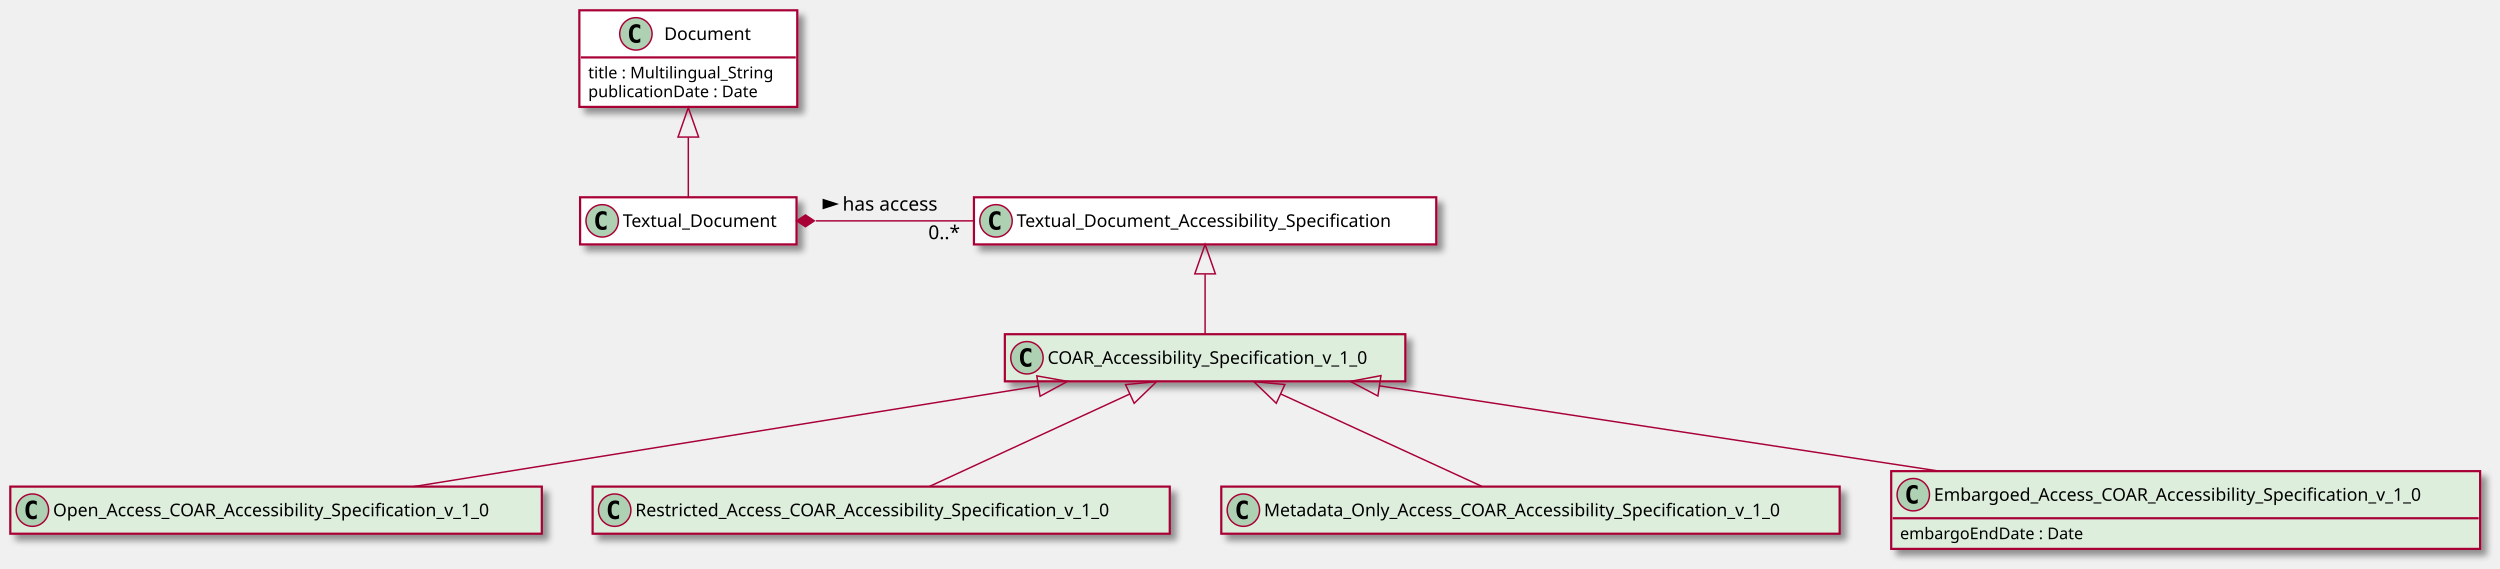
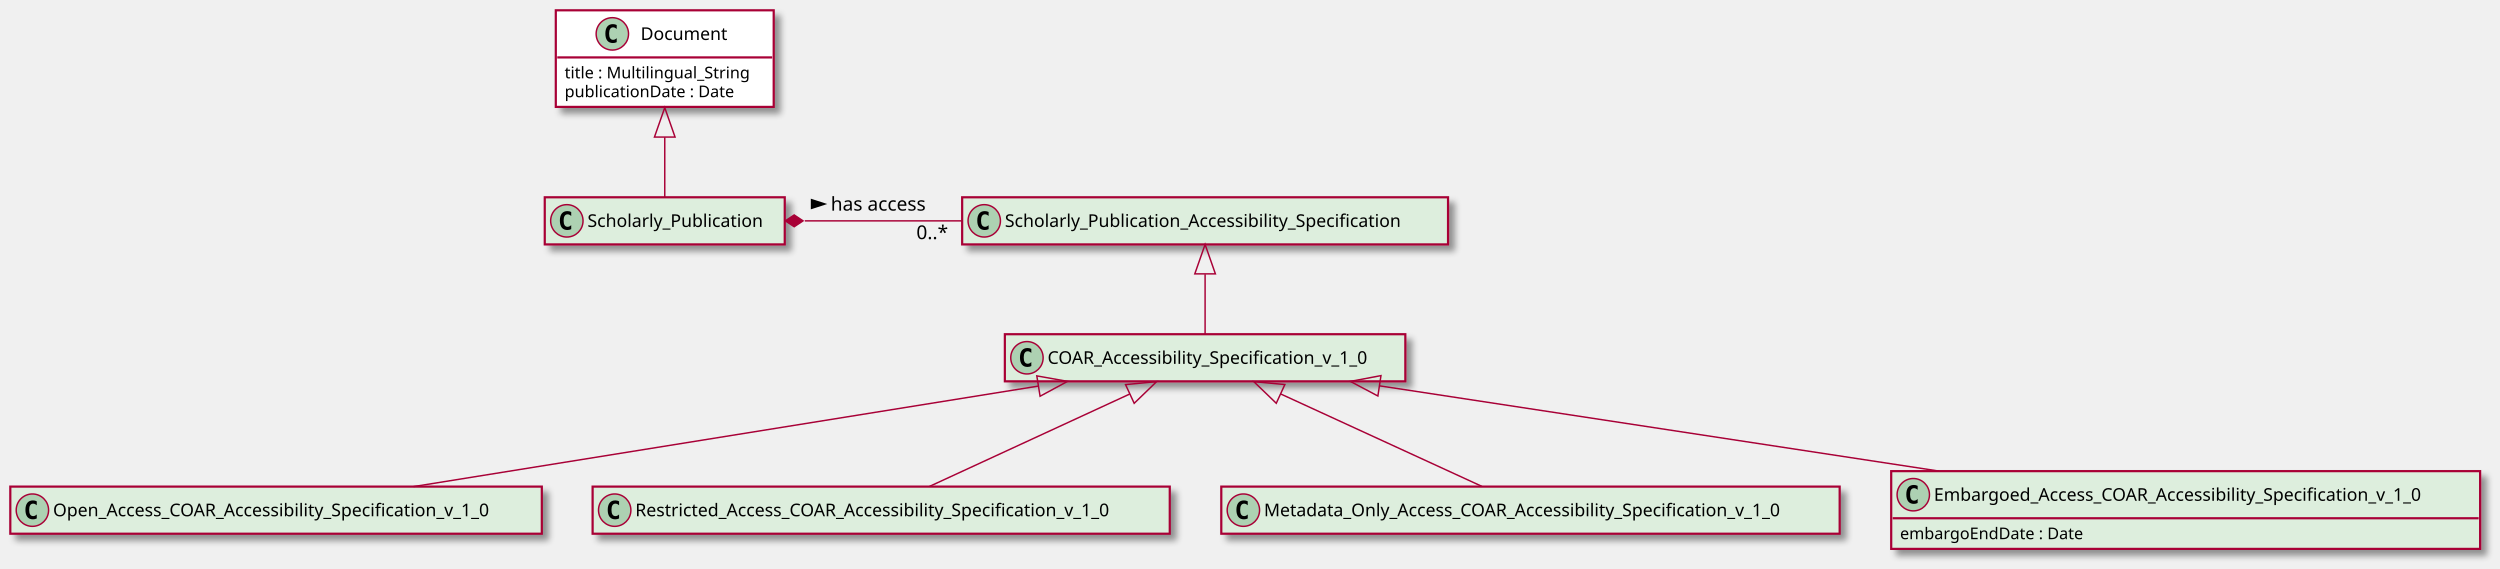
<svg xmlns="http://www.w3.org/2000/svg" contentScriptType="application/ecmascript" contentStyleType="text/css" height="386px" preserveAspectRatio="none" style="width:1698px;height:386px;background:#FFFFFF;" version="1.1" viewBox="0 0 1698 386" width="1698px" zoomAndPan="magnify">
  <defs>
-     <filter height="300%" id="f1cgyxi3r7yu7r" width="300%" x="-1" y="-1">
+     <filter height="300%" id="f1mv910iv9qtml" width="300%" x="-1" y="-1">
      <feGaussianBlur result="blurOut" stdDeviation="2.0" />
      <feColorMatrix in="blurOut" result="blurOut2" type="matrix" values="0 0 0 0 0 0 0 0 0 0 0 0 0 0 0 0 0 0 .4 0" />
      <feOffset dx="4.0" dy="4.0" in="blurOut2" result="blurOut3" />
      <feBlend in="SourceGraphic" in2="blurOut3" mode="normal" />
    </filter>
  </defs>
  <g>
-     <rect codeLine="299" fill="#FFFFFF" filter="url(#f1cgyxi3r7yu7r)" height="65.609" id="Document" style="stroke:#A80036;stroke-width:1.5;" width="148" x="393.5" y="7" />
-     <ellipse cx="431.9" cy="23" fill="#ADD1B2" rx="11" ry="11" style="stroke:#A80036;stroke-width:1.0;" />
-     <path d="M434.869,28.641 Q434.291,28.938 433.65,29.078 Q433.009,29.234 432.306,29.234 Q429.806,29.234 428.478,27.594 Q427.166,25.938 427.166,22.812 Q427.166,19.688 428.478,18.031 Q429.806,16.375 432.306,16.375 Q433.009,16.375 433.65,16.531 Q434.306,16.688 434.869,16.984 L434.869,19.703 Q434.244,19.125 433.65,18.859 Q433.056,18.578 432.431,18.578 Q431.087,18.578 430.4,19.656 Q429.712,20.719 429.712,22.812 Q429.712,24.906 430.4,25.984 Q431.087,27.047 432.431,27.047 Q433.056,27.047 433.65,26.781 Q434.244,26.5 434.869,25.922 L434.869,28.641 Z " fill="#000000" />
-     <text fill="#000000" font-family="sans-serif" font-size="12" lengthAdjust="spacing" textLength="64" x="451.1" y="27.154">Document</text>
-     <line style="stroke:#A80036;stroke-width:1.5;" x1="394.5" x2="540.5" y1="39" y2="39" />
-     <text fill="#000000" font-family="sans-serif" font-size="11" lengthAdjust="spacing" textLength="136" x="399.5" y="53.21">title : Multilingual_String</text>
-     <text fill="#000000" font-family="sans-serif" font-size="11" lengthAdjust="spacing" textLength="125" x="399.5" y="66.015">publicationDate : Date</text>
-     <rect codeLine="306" fill="#FFFFFF" filter="url(#f1cgyxi3r7yu7r)" height="32" id="Textual_Document" style="stroke:#A80036;stroke-width:1.5;" width="147" x="394" y="134" />
-     <ellipse cx="409" cy="150" fill="#ADD1B2" rx="11" ry="11" style="stroke:#A80036;stroke-width:1.0;" />
-     <path d="M411.969,155.641 Q411.391,155.938 410.75,156.078 Q410.109,156.234 409.406,156.234 Q406.906,156.234 405.578,154.594 Q404.266,152.938 404.266,149.812 Q404.266,146.688 405.578,145.031 Q406.906,143.375 409.406,143.375 Q410.109,143.375 410.75,143.531 Q411.406,143.688 411.969,143.984 L411.969,146.703 Q411.344,146.125 410.75,145.859 Q410.156,145.578 409.531,145.578 Q408.188,145.578 407.5,146.656 Q406.812,147.719 406.812,149.812 Q406.812,151.906 407.5,152.984 Q408.188,154.047 409.531,154.047 Q410.156,154.047 410.75,153.781 Q411.344,153.5 411.969,152.922 L411.969,155.641 Z " fill="#000000" />
-     <text fill="#000000" font-family="sans-serif" font-size="12" lengthAdjust="spacing" textLength="115" x="423" y="154.154">Textual_Document</text>
-     <rect codeLine="383" fill="#FFFFFF" filter="url(#f1cgyxi3r7yu7r)" height="32" id="Textual_Document_Accessibility_Specification" style="stroke:#A80036;stroke-width:1.5;" width="314" x="661.5" y="134" />
-     <ellipse cx="676.5" cy="150" fill="#ADD1B2" rx="11" ry="11" style="stroke:#A80036;stroke-width:1.0;" />
-     <path d="M679.469,155.641 Q678.891,155.938 678.25,156.078 Q677.609,156.234 676.906,156.234 Q674.406,156.234 673.078,154.594 Q671.766,152.938 671.766,149.812 Q671.766,146.688 673.078,145.031 Q674.406,143.375 676.906,143.375 Q677.609,143.375 678.25,143.531 Q678.906,143.688 679.469,143.984 L679.469,146.703 Q678.844,146.125 678.25,145.859 Q677.656,145.578 677.031,145.578 Q675.688,145.578 675,146.656 Q674.312,147.719 674.312,149.812 Q674.312,151.906 675,152.984 Q675.688,154.047 677.031,154.047 Q677.656,154.047 678.25,153.781 Q678.844,153.5 679.469,152.922 L679.469,155.641 Z " fill="#000000" />
-     <text fill="#000000" font-family="sans-serif" font-size="12" lengthAdjust="spacing" textLength="282" x="690.5" y="154.154">Textual_Document_Accessibility_Specification</text>
-     <rect codeLine="5" fill="#DDEEDD" filter="url(#f1cgyxi3r7yu7r)" height="32" id="COAR_Accessibility_Specification_v_1_0" style="stroke:#A80036;stroke-width:1.5;" width="272" x="682.5" y="227" />
+     <rect codeLine="312" fill="#FFFFFF" filter="url(#f1mv910iv9qtml)" height="65.609" id="Document" style="stroke:#A80036;stroke-width:1.5;" width="148" x="377.5" y="7" />
+     <ellipse cx="415.9" cy="23" fill="#ADD1B2" rx="11" ry="11" style="stroke:#A80036;stroke-width:1.0;" />
+     <path d="M418.869,28.641 Q418.291,28.938 417.65,29.078 Q417.009,29.234 416.306,29.234 Q413.806,29.234 412.478,27.594 Q411.166,25.938 411.166,22.812 Q411.166,19.688 412.478,18.031 Q413.806,16.375 416.306,16.375 Q417.009,16.375 417.65,16.531 Q418.306,16.688 418.869,16.984 L418.869,19.703 Q418.244,19.125 417.65,18.859 Q417.056,18.578 416.431,18.578 Q415.087,18.578 414.4,19.656 Q413.712,20.719 413.712,22.812 Q413.712,24.906 414.4,25.984 Q415.087,27.047 416.431,27.047 Q417.056,27.047 417.65,26.781 Q418.244,26.5 418.869,25.922 L418.869,28.641 Z " fill="#000000" />
+     <text fill="#000000" font-family="sans-serif" font-size="12" lengthAdjust="spacing" textLength="64" x="435.1" y="27.154">Document</text>
+     <line style="stroke:#A80036;stroke-width:1.5;" x1="378.5" x2="524.5" y1="39" y2="39" />
+     <text fill="#000000" font-family="sans-serif" font-size="11" lengthAdjust="spacing" textLength="136" x="383.5" y="53.21">title : Multilingual_String</text>
+     <text fill="#000000" font-family="sans-serif" font-size="11" lengthAdjust="spacing" textLength="125" x="383.5" y="66.015">publicationDate : Date</text>
+     <rect codeLine="5" fill="#DDEEDD" filter="url(#f1mv910iv9qtml)" height="32" id="Scholarly_Publication" style="stroke:#A80036;stroke-width:1.5;" width="163" x="370" y="134" />
+     <ellipse cx="385" cy="150" fill="#ADD1B2" rx="11" ry="11" style="stroke:#A80036;stroke-width:1.0;" />
+     <path d="M387.969,155.641 Q387.391,155.938 386.75,156.078 Q386.109,156.234 385.406,156.234 Q382.906,156.234 381.578,154.594 Q380.266,152.938 380.266,149.812 Q380.266,146.688 381.578,145.031 Q382.906,143.375 385.406,143.375 Q386.109,143.375 386.75,143.531 Q387.406,143.688 387.969,143.984 L387.969,146.703 Q387.344,146.125 386.75,145.859 Q386.156,145.578 385.531,145.578 Q384.188,145.578 383.5,146.656 Q382.812,147.719 382.812,149.812 Q382.812,151.906 383.5,152.984 Q384.188,154.047 385.531,154.047 Q386.156,154.047 386.75,153.781 Q387.344,153.5 387.969,152.922 L387.969,155.641 Z " fill="#000000" />
+     <text fill="#000000" font-family="sans-serif" font-size="12" lengthAdjust="spacing" textLength="131" x="399" y="154.154">Scholarly_Publication</text>
+     <rect codeLine="14" fill="#DDEEDD" filter="url(#f1mv910iv9qtml)" height="32" id="Scholarly_Publication_Accessibility_Specification" style="stroke:#A80036;stroke-width:1.5;" width="330" x="653.5" y="134" />
+     <ellipse cx="668.5" cy="150" fill="#ADD1B2" rx="11" ry="11" style="stroke:#A80036;stroke-width:1.0;" />
+     <path d="M671.469,155.641 Q670.891,155.938 670.25,156.078 Q669.609,156.234 668.906,156.234 Q666.406,156.234 665.078,154.594 Q663.766,152.938 663.766,149.812 Q663.766,146.688 665.078,145.031 Q666.406,143.375 668.906,143.375 Q669.609,143.375 670.25,143.531 Q670.906,143.688 671.469,143.984 L671.469,146.703 Q670.844,146.125 670.25,145.859 Q669.656,145.578 669.031,145.578 Q667.688,145.578 667,146.656 Q666.312,147.719 666.312,149.812 Q666.312,151.906 667,152.984 Q667.688,154.047 669.031,154.047 Q669.656,154.047 670.25,153.781 Q670.844,153.5 671.469,152.922 L671.469,155.641 Z " fill="#000000" />
+     <text fill="#000000" font-family="sans-serif" font-size="12" lengthAdjust="spacing" textLength="298" x="682.5" y="154.154">Scholarly_Publication_Accessibility_Specification</text>
+     <rect codeLine="45" fill="#DDEEDD" filter="url(#f1mv910iv9qtml)" height="32" id="COAR_Accessibility_Specification_v_1_0" style="stroke:#A80036;stroke-width:1.5;" width="272" x="682.5" y="227" />
    <ellipse cx="697.5" cy="243" fill="#ADD1B2" rx="11" ry="11" style="stroke:#A80036;stroke-width:1.0;" />
    <path d="M700.469,248.641 Q699.891,248.938 699.25,249.078 Q698.609,249.234 697.906,249.234 Q695.406,249.234 694.078,247.594 Q692.766,245.938 692.766,242.812 Q692.766,239.688 694.078,238.031 Q695.406,236.375 697.906,236.375 Q698.609,236.375 699.25,236.531 Q699.906,236.688 700.469,236.984 L700.469,239.703 Q699.844,239.125 699.25,238.859 Q698.656,238.578 698.031,238.578 Q696.688,238.578 696,239.656 Q695.312,240.719 695.312,242.812 Q695.312,244.906 696,245.984 Q696.688,247.047 698.031,247.047 Q698.656,247.047 699.25,246.781 Q699.844,246.5 700.469,245.922 L700.469,248.641 Z " fill="#000000" />
    <text fill="#000000" font-family="sans-serif" font-size="12" lengthAdjust="spacing" textLength="240" x="711.5" y="247.154">COAR_Accessibility_Specification_v_1_0</text>
-     <rect codeLine="7" fill="#DDEEDD" filter="url(#f1cgyxi3r7yu7r)" height="32" id="Open_Access_COAR_Accessibility_Specification_v_1_0" style="stroke:#A80036;stroke-width:1.5;" width="361" x="7" y="330.5" />
+     <rect codeLine="47" fill="#DDEEDD" filter="url(#f1mv910iv9qtml)" height="32" id="Open_Access_COAR_Accessibility_Specification_v_1_0" style="stroke:#A80036;stroke-width:1.5;" width="361" x="7" y="330.5" />
    <ellipse cx="22" cy="346.5" fill="#ADD1B2" rx="11" ry="11" style="stroke:#A80036;stroke-width:1.0;" />
    <path d="M24.969,352.141 Q24.391,352.438 23.75,352.578 Q23.109,352.734 22.406,352.734 Q19.906,352.734 18.578,351.094 Q17.266,349.438 17.266,346.312 Q17.266,343.188 18.578,341.531 Q19.906,339.875 22.406,339.875 Q23.109,339.875 23.75,340.031 Q24.406,340.188 24.969,340.484 L24.969,343.203 Q24.344,342.625 23.75,342.359 Q23.156,342.078 22.531,342.078 Q21.188,342.078 20.5,343.156 Q19.812,344.219 19.812,346.312 Q19.812,348.406 20.5,349.484 Q21.188,350.547 22.531,350.547 Q23.156,350.547 23.75,350.281 Q24.344,350 24.969,349.422 L24.969,352.141 Z " fill="#000000" />
    <text fill="#000000" font-family="sans-serif" font-size="12" lengthAdjust="spacing" textLength="329" x="36" y="350.654">Open_Access_COAR_Accessibility_Specification_v_1_0</text>
-     <rect codeLine="9" fill="#DDEEDD" filter="url(#f1cgyxi3r7yu7r)" height="32" id="Restricted_Access_COAR_Accessibility_Specification_v_1_0" style="stroke:#A80036;stroke-width:1.5;" width="392" x="402.5" y="330.5" />
+     <rect codeLine="49" fill="#DDEEDD" filter="url(#f1mv910iv9qtml)" height="32" id="Restricted_Access_COAR_Accessibility_Specification_v_1_0" style="stroke:#A80036;stroke-width:1.5;" width="392" x="402.5" y="330.5" />
    <ellipse cx="417.5" cy="346.5" fill="#ADD1B2" rx="11" ry="11" style="stroke:#A80036;stroke-width:1.0;" />
    <path d="M420.469,352.141 Q419.891,352.438 419.25,352.578 Q418.609,352.734 417.906,352.734 Q415.406,352.734 414.078,351.094 Q412.766,349.438 412.766,346.312 Q412.766,343.188 414.078,341.531 Q415.406,339.875 417.906,339.875 Q418.609,339.875 419.25,340.031 Q419.906,340.188 420.469,340.484 L420.469,343.203 Q419.844,342.625 419.25,342.359 Q418.656,342.078 418.031,342.078 Q416.688,342.078 416,343.156 Q415.312,344.219 415.312,346.312 Q415.312,348.406 416,349.484 Q416.688,350.547 418.031,350.547 Q418.656,350.547 419.25,350.281 Q419.844,350 420.469,349.422 L420.469,352.141 Z " fill="#000000" />
    <text fill="#000000" font-family="sans-serif" font-size="12" lengthAdjust="spacing" textLength="360" x="431.5" y="350.654">Restricted_Access_COAR_Accessibility_Specification_v_1_0</text>
-     <rect codeLine="11" fill="#DDEEDD" filter="url(#f1cgyxi3r7yu7r)" height="32" id="Metadata_Only_Access_COAR_Accessibility_Specification_v_1_0" style="stroke:#A80036;stroke-width:1.5;" width="420" x="829.5" y="330.5" />
+     <rect codeLine="51" fill="#DDEEDD" filter="url(#f1mv910iv9qtml)" height="32" id="Metadata_Only_Access_COAR_Accessibility_Specification_v_1_0" style="stroke:#A80036;stroke-width:1.5;" width="420" x="829.5" y="330.5" />
    <ellipse cx="844.5" cy="346.5" fill="#ADD1B2" rx="11" ry="11" style="stroke:#A80036;stroke-width:1.0;" />
    <path d="M847.469,352.141 Q846.891,352.438 846.25,352.578 Q845.609,352.734 844.906,352.734 Q842.406,352.734 841.078,351.094 Q839.766,349.438 839.766,346.312 Q839.766,343.188 841.078,341.531 Q842.406,339.875 844.906,339.875 Q845.609,339.875 846.25,340.031 Q846.906,340.188 847.469,340.484 L847.469,343.203 Q846.844,342.625 846.25,342.359 Q845.656,342.078 845.031,342.078 Q843.688,342.078 843,343.156 Q842.312,344.219 842.312,346.312 Q842.312,348.406 843,349.484 Q843.688,350.547 845.031,350.547 Q845.656,350.547 846.25,350.281 Q846.844,350 847.469,349.422 L847.469,352.141 Z " fill="#000000" />
    <text fill="#000000" font-family="sans-serif" font-size="12" lengthAdjust="spacing" textLength="388" x="858.5" y="350.654">Metadata_Only_Access_COAR_Accessibility_Specification_v_1_0</text>
-     <rect codeLine="13" fill="#DDEEDD" filter="url(#f1cgyxi3r7yu7r)" height="52.805" id="Embargoed_Access_COAR_Accessibility_Specification_v_1_0" style="stroke:#A80036;stroke-width:1.5;" width="400" x="1284.5" y="320" />
+     <rect codeLine="53" fill="#DDEEDD" filter="url(#f1mv910iv9qtml)" height="52.805" id="Embargoed_Access_COAR_Accessibility_Specification_v_1_0" style="stroke:#A80036;stroke-width:1.5;" width="400" x="1284.5" y="320" />
    <ellipse cx="1299.5" cy="336" fill="#ADD1B2" rx="11" ry="11" style="stroke:#A80036;stroke-width:1.0;" />
    <path d="M1302.469,341.641 Q1301.891,341.938 1301.25,342.078 Q1300.609,342.234 1299.906,342.234 Q1297.406,342.234 1296.078,340.594 Q1294.766,338.938 1294.766,335.812 Q1294.766,332.688 1296.078,331.031 Q1297.406,329.375 1299.906,329.375 Q1300.609,329.375 1301.25,329.531 Q1301.906,329.688 1302.469,329.984 L1302.469,332.703 Q1301.844,332.125 1301.25,331.859 Q1300.656,331.578 1300.031,331.578 Q1298.688,331.578 1298,332.656 Q1297.312,333.719 1297.312,335.812 Q1297.312,337.906 1298,338.984 Q1298.688,340.047 1300.031,340.047 Q1300.656,340.047 1301.25,339.781 Q1301.844,339.5 1302.469,338.922 L1302.469,341.641 Z " fill="#000000" />
    <text fill="#000000" font-family="sans-serif" font-size="12" lengthAdjust="spacing" textLength="368" x="1313.5" y="340.154">Embargoed_Access_COAR_Accessibility_Specification_v_1_0</text>
    <line style="stroke:#A80036;stroke-width:1.5;" x1="1285.5" x2="1683.5" y1="352" y2="352" />
    <text fill="#000000" font-family="sans-serif" font-size="11" lengthAdjust="spacing" textLength="136" x="1290.5" y="366.21">embargoEndDate : Date</text>
-     <path codeLine="311" d="M467.5,93.25 C467.5,108.16 467.5,123.25 467.5,133.97 " fill="none" id="Document-backto-Textual_Document" style="stroke:#A80036;stroke-width:1.0;" />
-     <polygon fill="none" points="460.5,93.11,467.5,73.11,474.5,93.11,460.5,93.11" style="stroke:#A80036;stroke-width:1.0;" />
-     <path codeLine="629" d="M554.13,150 C586.51,150 624.37,150 661.16,150 " fill="none" id="Textual_Document-backto-Textual_Document_Accessibility_Specification" style="stroke:#A80036;stroke-width:1.0;" />
-     <polygon fill="#A80036" points="541.08,150,547.08,154,553.08,150,547.08,146,541.08,150" style="stroke:#A80036;stroke-width:1.0;" />
-     <polygon fill="#000000" points="568.25,138.566,559.205,135.627,559.205,141.505,568.25,138.566" style="stroke:#000000;stroke-width:1.0;" />
-     <text fill="#000000" font-family="sans-serif" font-size="13" lengthAdjust="spacing" textLength="71" x="572.25" y="143.067">has access</text>
-     <text fill="#000000" font-family="sans-serif" font-size="13" lengthAdjust="spacing" textLength="23" x="630.509" y="162.41">0..*</text>
-     <path codeLine="137" d="M818.5,186.24 C818.5,200.36 818.5,215.88 818.5,226.95 " fill="none" id="Textual_Document_Accessibility_Specification-backto-COAR_Accessibility_Specification_v_1_0" style="stroke:#A80036;stroke-width:1.0;" />
+     <path codeLine="10" d="M451.5,93.25 C451.5,108.16 451.5,123.25 451.5,133.97 " fill="none" id="Document-backto-Scholarly_Publication" style="stroke:#A80036;stroke-width:1.0;" />
+     <polygon fill="none" points="444.5,93.11,451.5,73.11,458.5,93.11,444.5,93.11" style="stroke:#A80036;stroke-width:1.0;" />
+     <path codeLine="19" d="M546.61,150 C579.27,150 616.83,150 653.41,150 " fill="none" id="Scholarly_Publication-backto-Scholarly_Publication_Accessibility_Specification" style="stroke:#A80036;stroke-width:1.0;" />
+     <polygon fill="#A80036" points="533.41,150,539.41,154,545.41,150,539.41,146,533.41,150" style="stroke:#A80036;stroke-width:1.0;" />
+     <polygon fill="#000000" points="560.25,138.566,551.205,135.627,551.205,141.505,560.25,138.566" style="stroke:#000000;stroke-width:1.0;" />
+     <text fill="#000000" font-family="sans-serif" font-size="13" lengthAdjust="spacing" textLength="71" x="564.25" y="143.067">has access</text>
+     <text fill="#000000" font-family="sans-serif" font-size="13" lengthAdjust="spacing" textLength="23" x="622.408" y="162.41">0..*</text>
+     <path codeLine="177" d="M818.5,186.24 C818.5,200.36 818.5,215.88 818.5,226.95 " fill="none" id="Scholarly_Publication_Accessibility_Specification-backto-COAR_Accessibility_Specification_v_1_0" style="stroke:#A80036;stroke-width:1.0;" />
    <polygon fill="none" points="811.5,186.03,818.5,166.03,825.5,186.03,811.5,186.03" style="stroke:#A80036;stroke-width:1.0;" />
-     <path codeLine="140" d="M705.1,262.24 C583.85,281.75 393.82,312.31 280.88,330.48 " fill="none" id="COAR_Accessibility_Specification_v_1_0-backto-Open_Access_COAR_Accessibility_Specification_v_1_0" style="stroke:#A80036;stroke-width:1.0;" />
+     <path codeLine="180" d="M705.1,262.24 C583.85,281.75 393.82,312.31 280.88,330.48 " fill="none" id="COAR_Accessibility_Specification_v_1_0-backto-Open_Access_COAR_Accessibility_Specification_v_1_0" style="stroke:#A80036;stroke-width:1.0;" />
    <polygon fill="none" points="704.2,255.3,725.05,259.03,706.42,269.12,704.2,255.3" style="stroke:#A80036;stroke-width:1.0;" />
-     <path codeLine="143" d="M767.28,267.63 C725.33,286.98 667.24,313.79 631.3,330.37 " fill="none" id="COAR_Accessibility_Specification_v_1_0-backto-Restricted_Access_COAR_Accessibility_Specification_v_1_0" style="stroke:#A80036;stroke-width:1.0;" />
+     <path codeLine="183" d="M767.28,267.63 C725.33,286.98 667.24,313.79 631.3,330.37 " fill="none" id="COAR_Accessibility_Specification_v_1_0-backto-Restricted_Access_COAR_Accessibility_Specification_v_1_0" style="stroke:#A80036;stroke-width:1.0;" />
    <polygon fill="none" points="764.47,261.22,785.56,259.2,770.34,273.93,764.47,261.22" style="stroke:#A80036;stroke-width:1.0;" />
-     <path codeLine="146" d="M936.91,262.05 C1042.56,278.15 1198.43,301.9 1316.87,319.95 " fill="none" id="COAR_Accessibility_Specification_v_1_0-backto-Embargoed_Access_COAR_Accessibility_Specification_v_1_0" style="stroke:#A80036;stroke-width:1.0;" />
+     <path codeLine="186" d="M936.91,262.05 C1042.56,278.15 1198.43,301.9 1316.87,319.95 " fill="none" id="COAR_Accessibility_Specification_v_1_0-backto-Embargoed_Access_COAR_Accessibility_Specification_v_1_0" style="stroke:#A80036;stroke-width:1.0;" />
    <polygon fill="none" points="935.85,268.96,917.13,259.03,937.96,255.12,935.85,268.96" style="stroke:#A80036;stroke-width:1.0;" />
-     <path codeLine="149" d="M869.95,267.63 C912.09,286.98 970.45,313.79 1006.55,330.37 " fill="none" id="COAR_Accessibility_Specification_v_1_0-backto-Metadata_Only_Access_COAR_Accessibility_Specification_v_1_0" style="stroke:#A80036;stroke-width:1.0;" />
+     <path codeLine="189" d="M869.95,267.63 C912.09,286.98 970.45,313.79 1006.55,330.37 " fill="none" id="COAR_Accessibility_Specification_v_1_0-backto-Metadata_Only_Access_COAR_Accessibility_Specification_v_1_0" style="stroke:#A80036;stroke-width:1.0;" />
    <polygon fill="none" points="866.84,273.9,851.59,259.2,872.68,261.18,866.84,273.9" style="stroke:#A80036;stroke-width:1.0;" />
  </g>
</svg>
